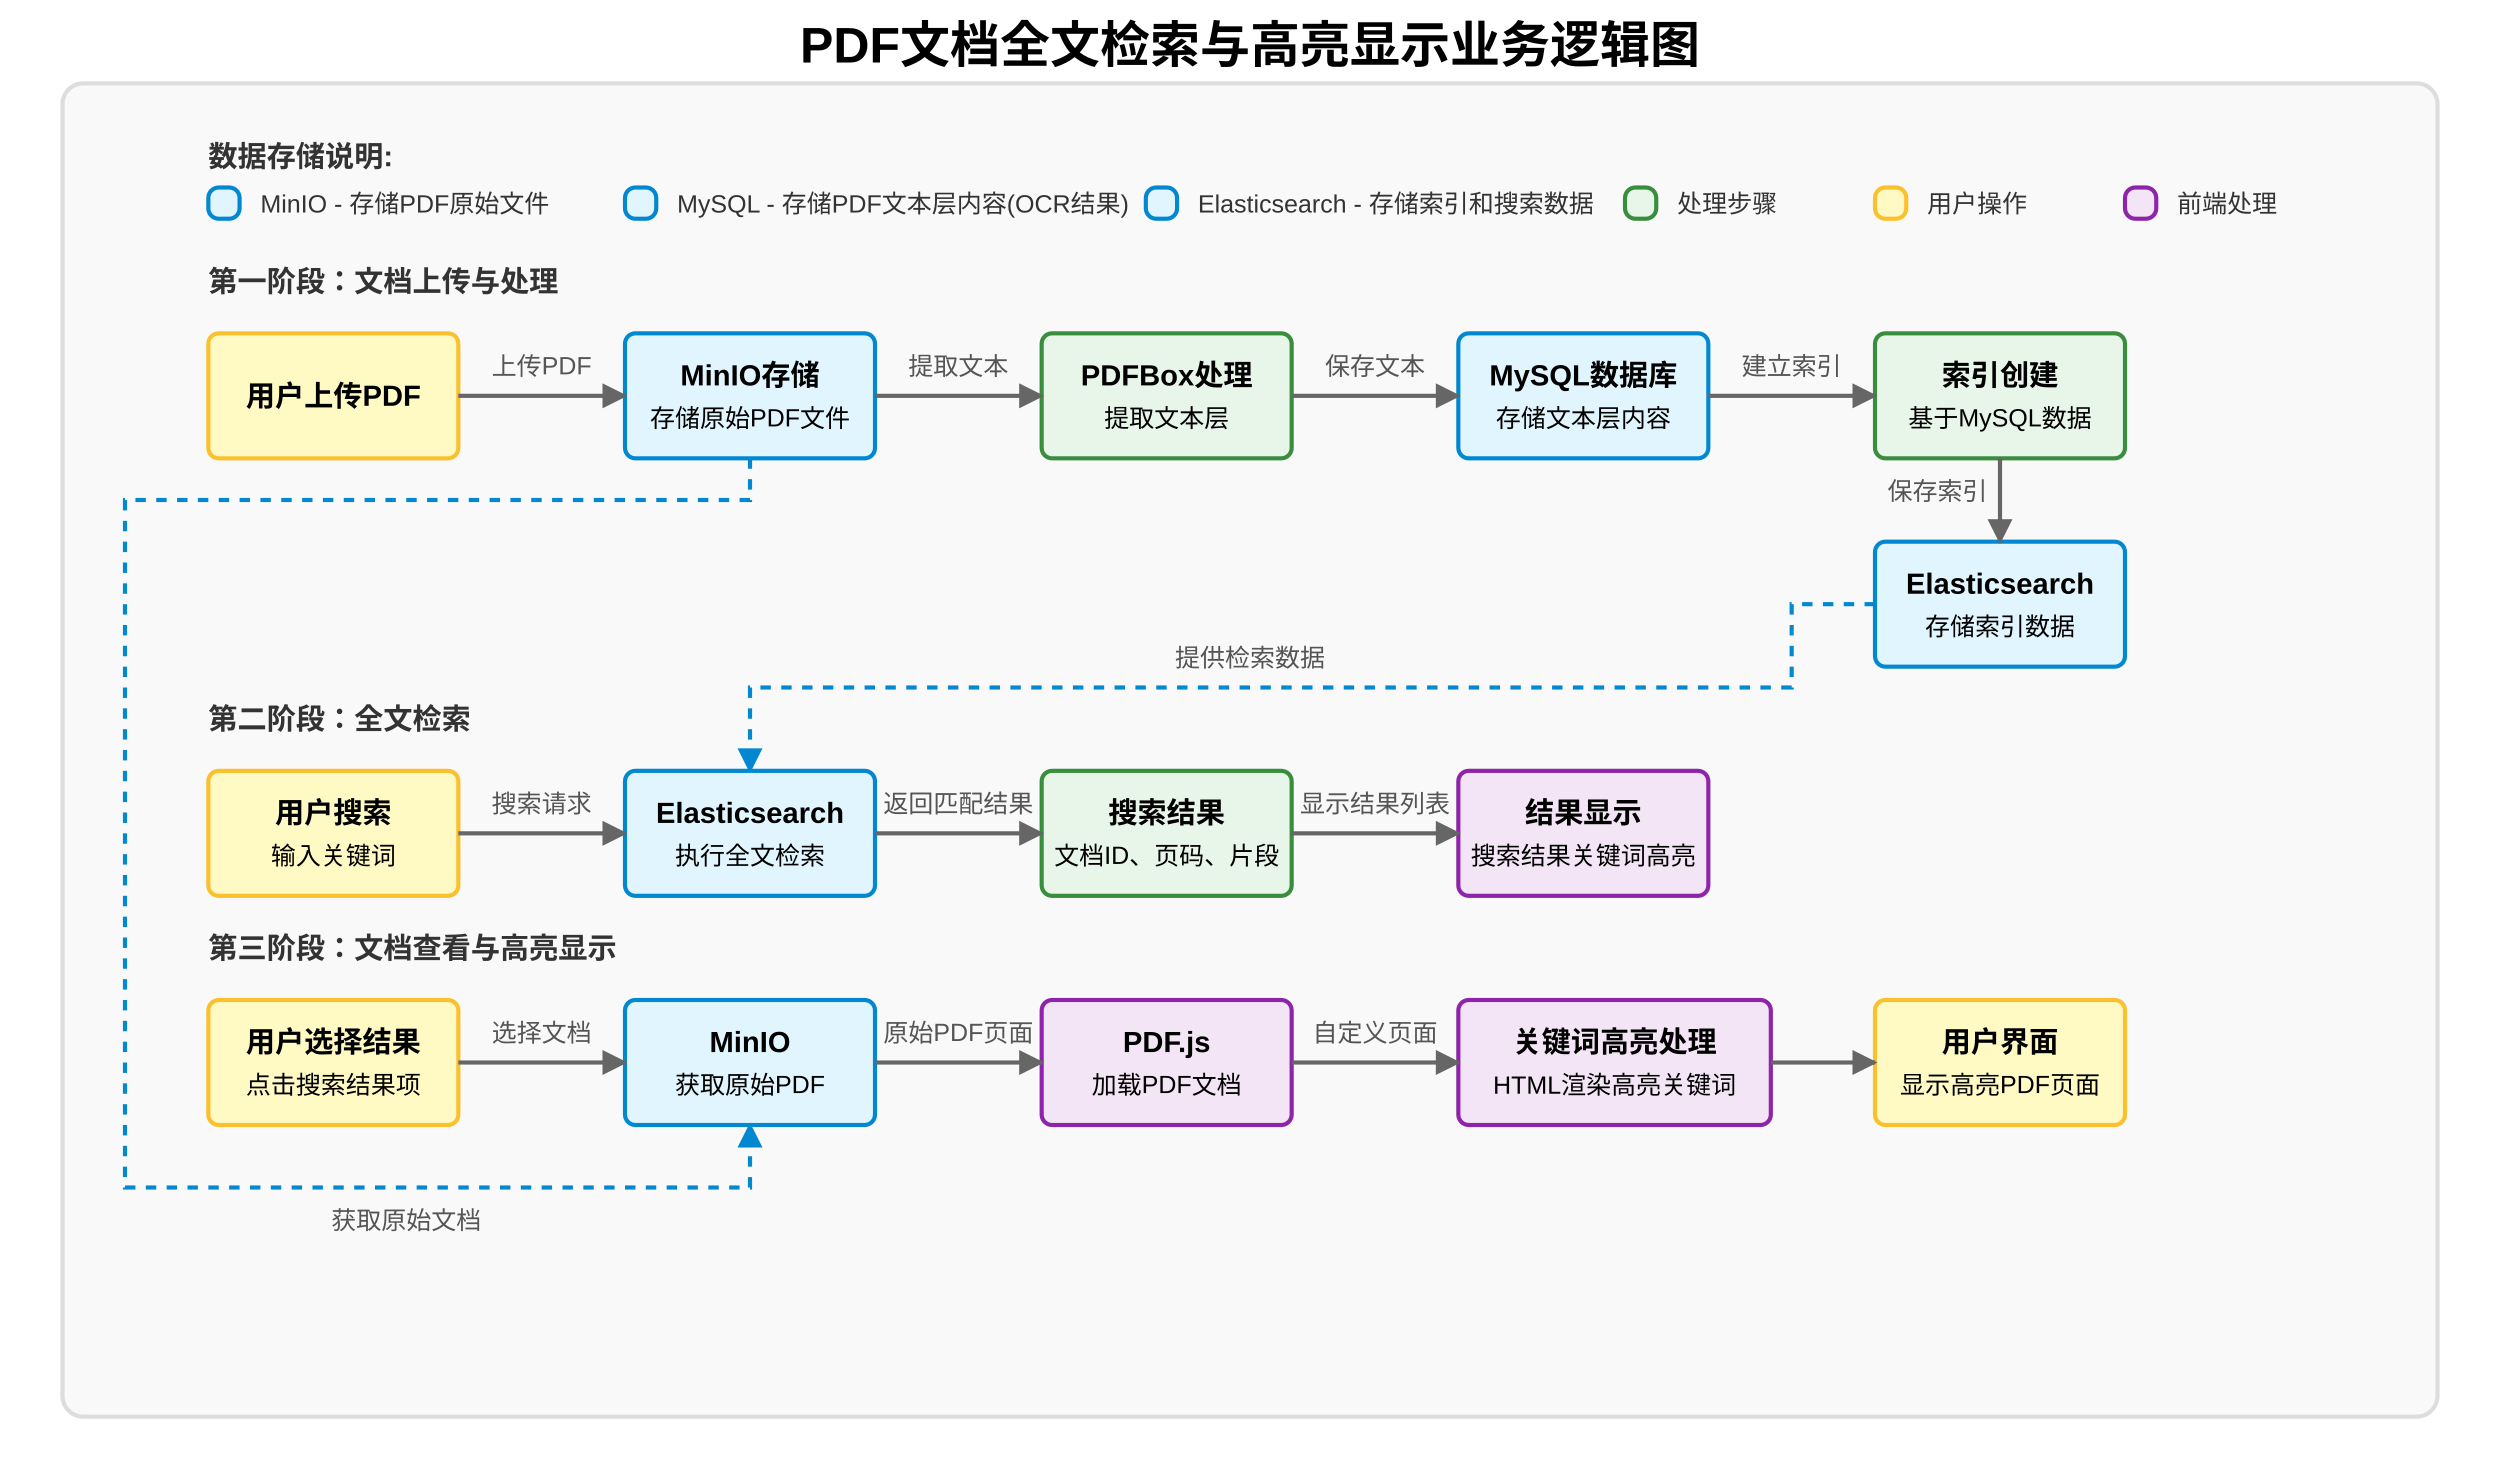
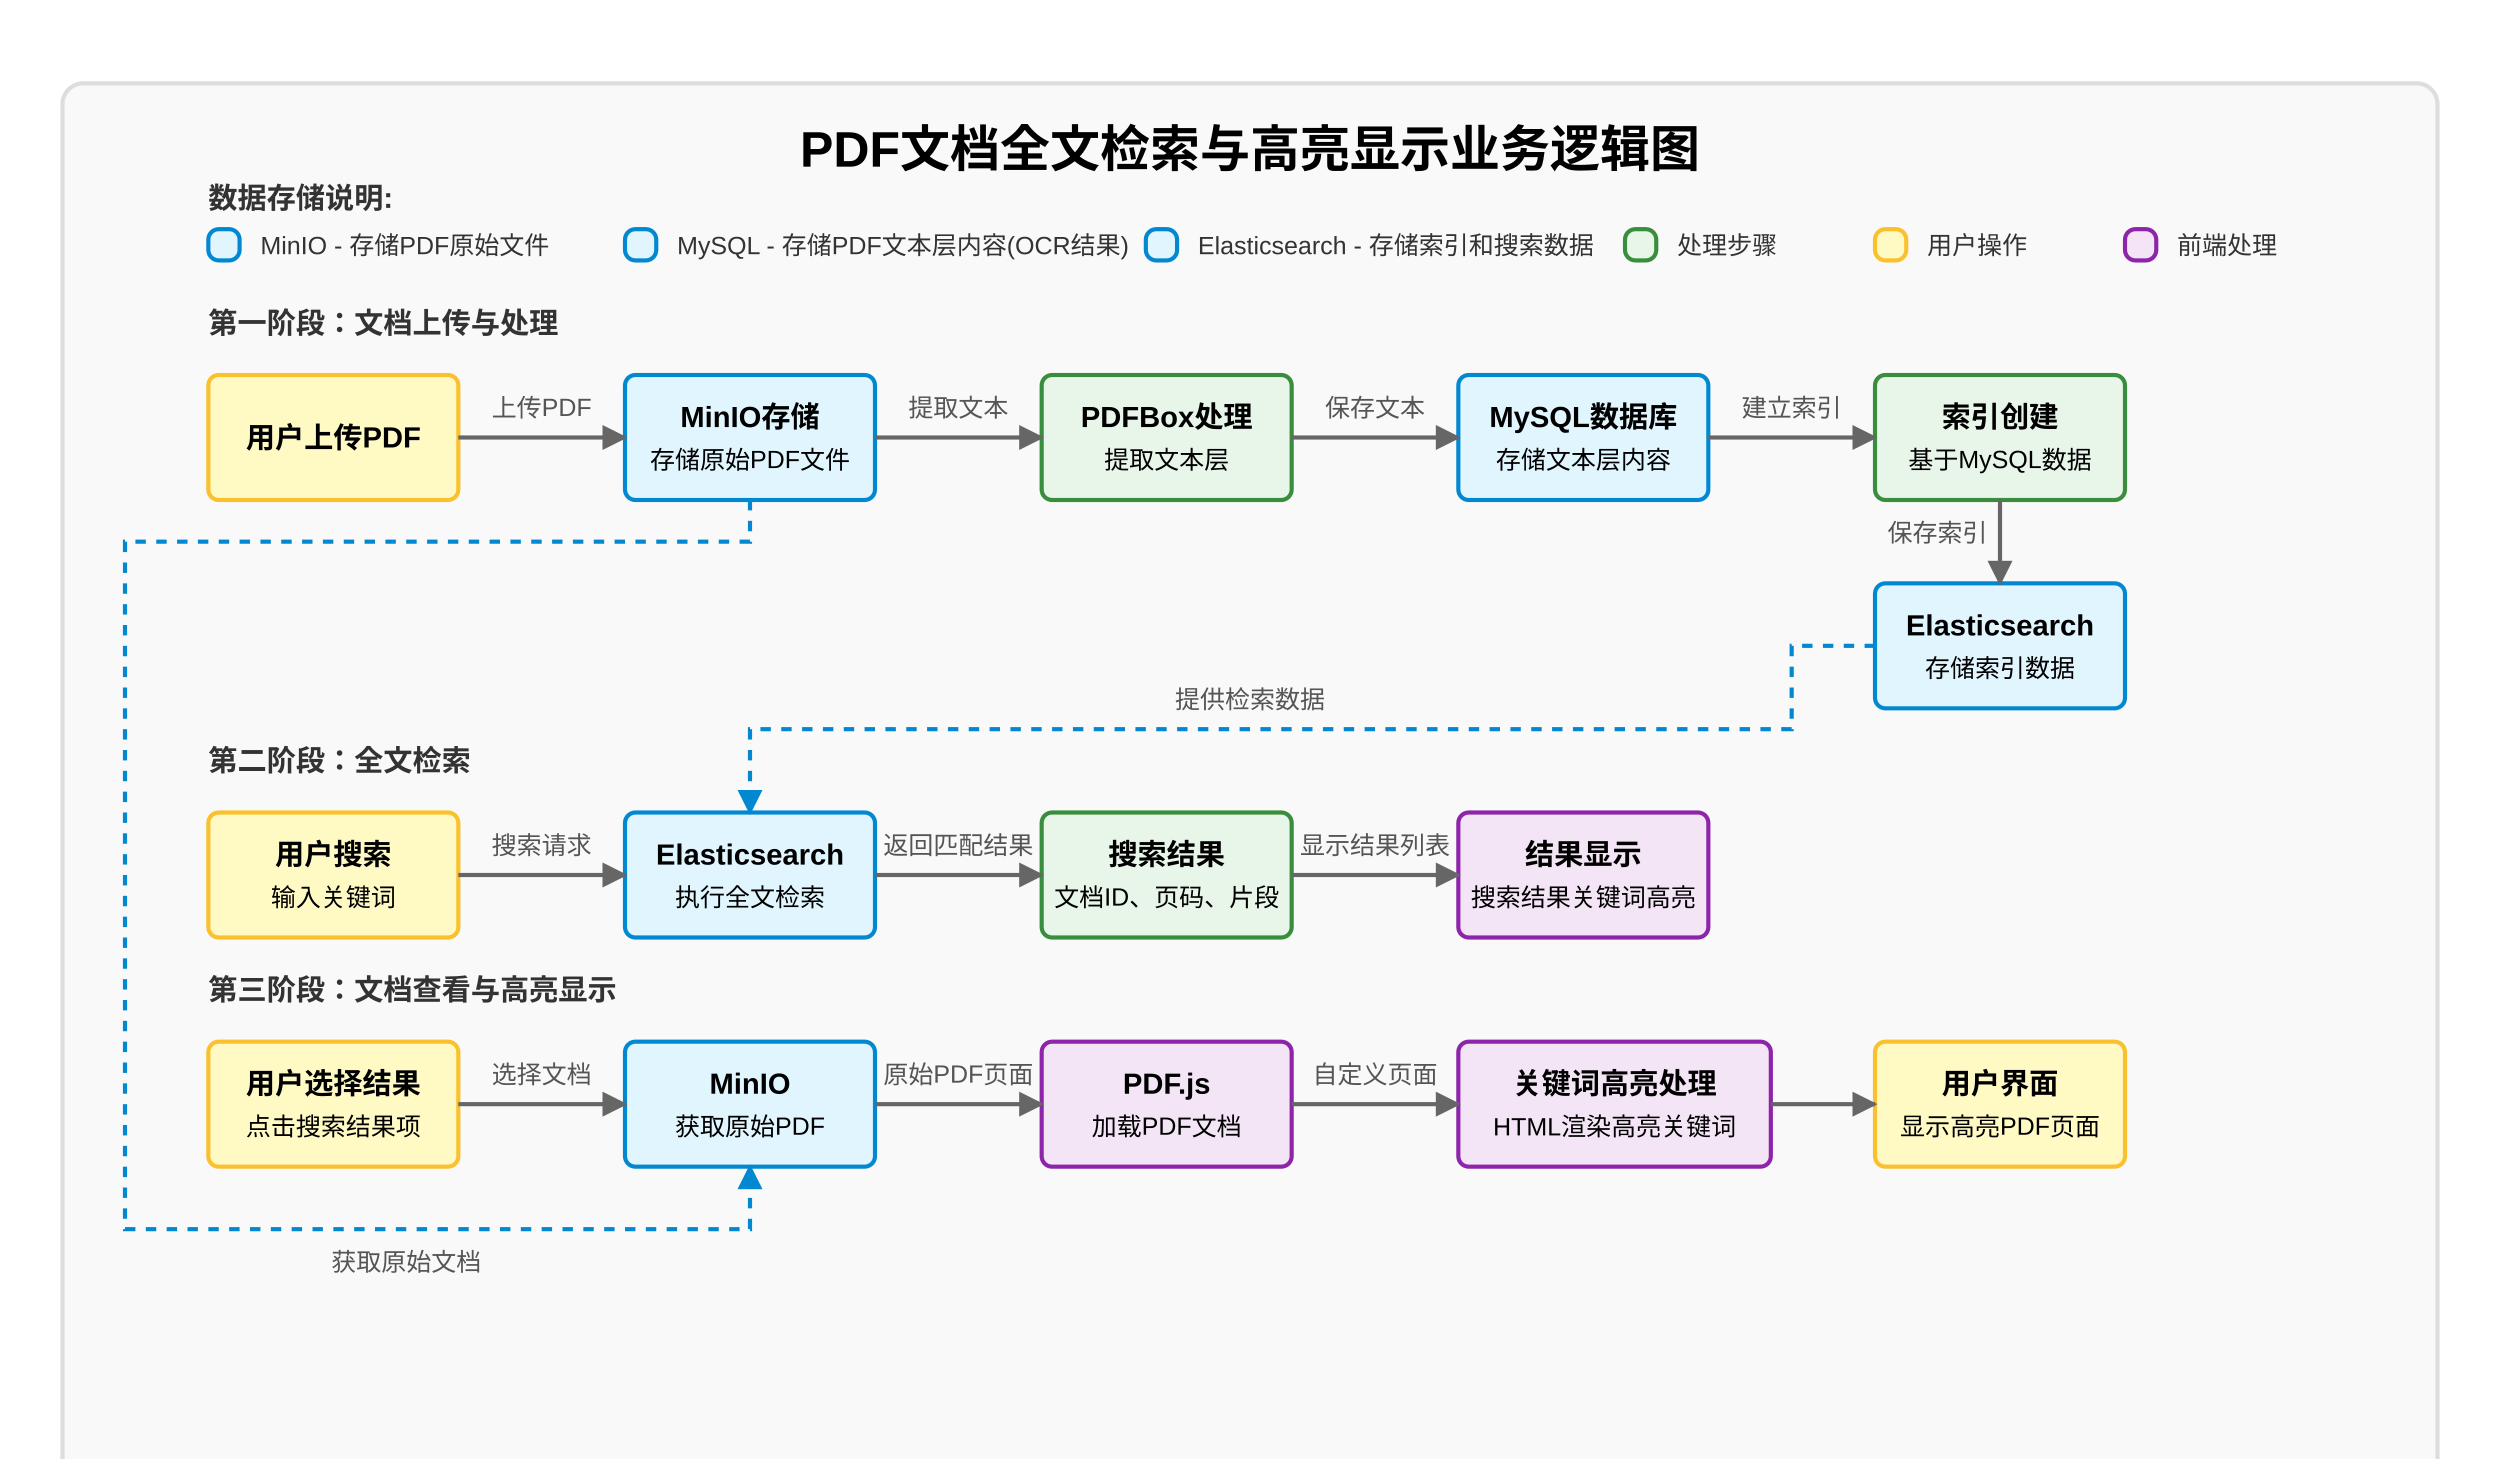
<svg xmlns="http://www.w3.org/2000/svg" width="1200" height="700" viewBox="0 0 1200 700">
  <style>
    .title {
      font-size: 24px;
      font-weight: bold;
      text-anchor: middle;
      font-family: 'Microsoft YaHei', 'SimHei', Arial, sans-serif;
    }
    .subtitle {
      font-size: 18px;
      font-weight: bold;
      text-anchor: middle;
      font-family: 'Microsoft YaHei', 'SimHei', Arial, sans-serif;
    }
    .box-title {
      font-size: 14px;
      font-weight: bold;
      text-anchor: middle;
      font-family: 'Microsoft YaHei', 'SimHei', Arial, sans-serif;
    }
    .text {
      font-size: 12px;
      text-anchor: middle;
      font-family: 'Microsoft YaHei', 'SimHei', Arial, sans-serif;
    }
    .arrow {
      fill: none;
      stroke: #666;
      stroke-width: 2;
      marker-end: url(#arrow);
    }
    .db-box {
      fill: #E1F5FE;
      stroke: #0288D1;
      stroke-width: 2;
      rx: 5;
      ry: 5;
    }
    .process-box {
      fill: #E8F5E9;
      stroke: #388E3C;
      stroke-width: 2;
      rx: 5;
      ry: 5;
    }
    .user-box {
      fill: #FFF9C4;
      stroke: #FBC02D;
      stroke-width: 2;
      rx: 5;
      ry: 5;
    }
    .frontend-process {
      fill: #F3E5F5;
      stroke: #8E24AA;
      stroke-width: 2;
      rx: 5;
      ry: 5;
    }
    .label {
      font-size: 12px;
      text-anchor: middle;
      font-family: 'Microsoft YaHei', 'SimHei', Arial, sans-serif;
      fill: #555;
    }
    .bold-label {
      font-size: 12px;
      font-weight: bold;
      text-anchor: middle;
      font-family: 'Microsoft YaHei', 'SimHei', Arial, sans-serif;
    }
    .phase-label {
      font-size: 14px;
      font-weight: bold;
      text-anchor: start;
      font-family: 'Microsoft YaHei', 'SimHei', Arial, sans-serif;
      fill: #333;
    }
    .highlight {
      fill: #FFECB3;
    }
    .section {
      fill: #f9f9f9;
      stroke: #ddd;
      stroke-width: 2;
      rx: 10;
      ry: 10;
    }
    .legend-item {
      font-size: 12px;
      text-anchor: start;
      font-family: 'Microsoft YaHei', 'SimHei', Arial, sans-serif;
      fill: #333;
    }
    .relation-line {
      fill: none;
      stroke: #0288D1;
      stroke-width: 2;
      stroke-dasharray: 5,5;
      marker-end: url(#arrow-blue);
    }
  </style>
  <defs>
    <marker id="arrow" viewBox="0 0 10 10" refX="9" refY="5" markerWidth="6" markerHeight="6" orient="auto">
      <path d="M 0 0 L 10 5 L 0 10 z" fill="#666" />
    </marker>
    <marker id="arrow-blue" viewBox="0 0 10 10" refX="9" refY="5" markerWidth="6" markerHeight="6" orient="auto">
      <path d="M 0 0 L 10 5 L 0 10 z" fill="#0288D1" />
    </marker>
  </defs>
-   <rect x="30" y="40" width="1140" height="640" class="section" />
-   <text x="600" y="30" class="title">PDF文档全文检索与高亮显示业务逻辑图</text>
-   <text x="100" y="80" class="phase-label">数据存储说明:</text>
-   <rect x="100" y="90" width="15" height="15" class="db-box" />
-   <text x="125" y="102" class="legend-item">MinIO - 存储PDF原始文件</text>
-   <rect x="300" y="90" width="15" height="15" class="db-box" />
-   <text x="325" y="102" class="legend-item">MySQL - 存储PDF文本层内容(OCR结果)</text>
-   <rect x="550" y="90" width="15" height="15" class="db-box" />
-   <text x="575" y="102" class="legend-item">Elasticsearch - 存储索引和搜索数据</text>
-   <rect x="780" y="90" width="15" height="15" class="process-box" />
-   <text x="805" y="102" class="legend-item">处理步骤</text>
-   <rect x="900" y="90" width="15" height="15" class="user-box" />
-   <text x="925" y="102" class="legend-item">用户操作</text>
-   <rect x="1020" y="90" width="15" height="15" class="frontend-process" />
-   <text x="1045" y="102" class="legend-item">前端处理</text>
-   <text x="100" y="140" class="phase-label">第一阶段：文档上传与处理</text>
-   <rect x="100" y="160" width="120" height="60" class="user-box" />
-   <text x="160" y="195" class="box-title">用户上传PDF</text>
-   <rect x="300" y="160" width="120" height="60" class="db-box" />
-   <text x="360" y="185" class="box-title">MinIO存储</text>
-   <text x="360" y="205" class="text">存储原始PDF文件</text>
-   <rect x="500" y="160" width="120" height="60" class="process-box" />
-   <text x="560" y="185" class="box-title">PDFBox处理</text>
-   <text x="560" y="205" class="text">提取文本层</text>
-   <rect x="700" y="160" width="120" height="60" class="db-box" />
-   <text x="760" y="185" class="box-title">MySQL数据库</text>
-   <text x="760" y="205" class="text">存储文本层内容</text>
-   <rect x="900" y="160" width="120" height="60" class="process-box" />
-   <text x="960" y="185" class="box-title">索引创建</text>
-   <text x="960" y="205" class="text">基于MySQL数据</text>
-   <rect x="900" y="260" width="120" height="60" class="db-box" />
-   <text x="960" y="285" class="box-title">Elasticsearch</text>
-   <text x="960" y="305" class="text">存储索引数据</text>
-   <line x1="220" y1="190" x2="300" y2="190" class="arrow" />
-   <line x1="420" y1="190" x2="500" y2="190" class="arrow" />
-   <line x1="620" y1="190" x2="700" y2="190" class="arrow" />
-   <line x1="820" y1="190" x2="900" y2="190" class="arrow" />
-   <line x1="960" y1="220" x2="960" y2="260" class="arrow" />
-   <text x="260" y="180" class="label">上传PDF</text>
-   <text x="460" y="180" class="label">提取文本</text>
-   <text x="660" y="180" class="label">保存文本</text>
-   <text x="860" y="180" class="label">建立索引</text>
-   <text x="930" y="240" class="label">保存索引</text>
-   <text x="100" y="350" class="phase-label">第二阶段：全文检索</text>
-   <rect x="100" y="370" width="120" height="60" class="user-box" />
-   <text x="160" y="395" class="box-title">用户搜索</text>
-   <text x="160" y="415" class="text">输入关键词</text>
-   <rect x="300" y="370" width="120" height="60" class="db-box" />
-   <text x="360" y="395" class="box-title">Elasticsearch</text>
-   <text x="360" y="415" class="text">执行全文检索</text>
-   <rect x="500" y="370" width="120" height="60" class="process-box" />
-   <text x="560" y="395" class="box-title">搜索结果</text>
-   <text x="560" y="415" class="text">文档ID、页码、片段</text>
-   <rect x="700" y="370" width="120" height="60" class="frontend-process" />
-   <text x="760" y="395" class="box-title">结果显示</text>
-   <text x="760" y="415" class="text">搜索结果关键词高亮</text>
-   <line x1="220" y1="400" x2="300" y2="400" class="arrow" />
-   <line x1="420" y1="400" x2="500" y2="400" class="arrow" />
-   <line x1="620" y1="400" x2="700" y2="400" class="arrow" />
-   <text x="260" y="390" class="label">搜索请求</text>
-   <text x="460" y="390" class="label">返回匹配结果</text>
-   <text x="660" y="390" class="label">显示结果列表</text>
-   <text x="100" y="460" class="phase-label">第三阶段：文档查看与高亮显示</text>
-   <rect x="100" y="480" width="120" height="60" class="user-box" />
-   <text x="160" y="505" class="box-title">用户选择结果</text>
-   <text x="160" y="525" class="text">点击搜索结果项</text>
-   <rect x="300" y="480" width="120" height="60" class="db-box" />
-   <text x="360" y="505" class="box-title">MinIO</text>
-   <text x="360" y="525" class="text">获取原始PDF</text>
-   <rect x="500" y="480" width="120" height="60" class="frontend-process" />
-   <text x="560" y="505" class="box-title">PDF.js</text>
-   <text x="560" y="525" class="text">加载PDF文档</text>
-   <rect x="700" y="480" width="150" height="60" class="frontend-process" />
-   <text x="775" y="505" class="box-title">关键词高亮处理</text>
-   <text x="775" y="525" class="text">HTML渲染高亮关键词</text>
-   <rect x="900" y="480" width="120" height="60" class="user-box" />
-   <text x="960" y="505" class="box-title">用户界面</text>
-   <text x="960" y="525" class="text">显示高亮PDF页面</text>
-   <line x1="220" y1="510" x2="300" y2="510" class="arrow" />
-   <line x1="420" y1="510" x2="500" y2="510" class="arrow" />
-   <line x1="620" y1="510" x2="700" y2="510" class="arrow" />
-   <line x1="850" y1="510" x2="900" y2="510" class="arrow" />
-   <path d="M 900,290 L 860,290 L 860,330 L 360,330 L 360,370" class="relation-line" />
-   <path d="M 360,220 L 360,240 L 60,240 L 60,570 L 360,570 L 360,540" class="relation-line" />
-   <text x="260" y="500" class="label">选择文档</text>
-   <text x="460" y="500" class="label">原始PDF页面</text>
-   <text x="660" y="500" class="label">自定义页面</text>
-   <text x="600" y="320" class="label" fill="#0288D1">提供检索数据</text>
-   <text x="195" y="590" class="label" fill="#0288D1">获取原始文档</text>
+   <rect x="30" y="40" width="1140" height="680" class="section" />
+   <text x="600" y="80" class="title">PDF文档全文检索与高亮显示业务逻辑图</text>
+   <text x="100" y="100" class="phase-label">数据存储说明:</text>
+   <rect x="100" y="110" width="15" height="15" class="db-box" />
+   <text x="125" y="122" class="legend-item">MinIO - 存储PDF原始文件</text>
+   <rect x="300" y="110" width="15" height="15" class="db-box" />
+   <text x="325" y="122" class="legend-item">MySQL - 存储PDF文本层内容(OCR结果)</text>
+   <rect x="550" y="110" width="15" height="15" class="db-box" />
+   <text x="575" y="122" class="legend-item">Elasticsearch - 存储索引和搜索数据</text>
+   <rect x="780" y="110" width="15" height="15" class="process-box" />
+   <text x="805" y="122" class="legend-item">处理步骤</text>
+   <rect x="900" y="110" width="15" height="15" class="user-box" />
+   <text x="925" y="122" class="legend-item">用户操作</text>
+   <rect x="1020" y="110" width="15" height="15" class="frontend-process" />
+   <text x="1045" y="122" class="legend-item">前端处理</text>
+   <text x="100" y="160" class="phase-label">第一阶段：文档上传与处理</text>
+   <rect x="100" y="180" width="120" height="60" class="user-box" />
+   <text x="160" y="215" class="box-title">用户上传PDF</text>
+   <rect x="300" y="180" width="120" height="60" class="db-box" />
+   <text x="360" y="205" class="box-title">MinIO存储</text>
+   <text x="360" y="225" class="text">存储原始PDF文件</text>
+   <rect x="500" y="180" width="120" height="60" class="process-box" />
+   <text x="560" y="205" class="box-title">PDFBox处理</text>
+   <text x="560" y="225" class="text">提取文本层</text>
+   <rect x="700" y="180" width="120" height="60" class="db-box" />
+   <text x="760" y="205" class="box-title">MySQL数据库</text>
+   <text x="760" y="225" class="text">存储文本层内容</text>
+   <rect x="900" y="180" width="120" height="60" class="process-box" />
+   <text x="960" y="205" class="box-title">索引创建</text>
+   <text x="960" y="225" class="text">基于MySQL数据</text>
+   <rect x="900" y="280" width="120" height="60" class="db-box" />
+   <text x="960" y="305" class="box-title">Elasticsearch</text>
+   <text x="960" y="325" class="text">存储索引数据</text>
+   <line x1="220" y1="210" x2="300" y2="210" class="arrow" />
+   <line x1="420" y1="210" x2="500" y2="210" class="arrow" />
+   <line x1="620" y1="210" x2="700" y2="210" class="arrow" />
+   <line x1="820" y1="210" x2="900" y2="210" class="arrow" />
+   <line x1="960" y1="240" x2="960" y2="280" class="arrow" />
+   <text x="260" y="200" class="label">上传PDF</text>
+   <text x="460" y="200" class="label">提取文本</text>
+   <text x="660" y="200" class="label">保存文本</text>
+   <text x="860" y="200" class="label">建立索引</text>
+   <text x="930" y="260" class="label">保存索引</text>
+   <text x="100" y="370" class="phase-label">第二阶段：全文检索</text>
+   <rect x="100" y="390" width="120" height="60" class="user-box" />
+   <text x="160" y="415" class="box-title">用户搜索</text>
+   <text x="160" y="435" class="text">输入关键词</text>
+   <rect x="300" y="390" width="120" height="60" class="db-box" />
+   <text x="360" y="415" class="box-title">Elasticsearch</text>
+   <text x="360" y="435" class="text">执行全文检索</text>
+   <rect x="500" y="390" width="120" height="60" class="process-box" />
+   <text x="560" y="415" class="box-title">搜索结果</text>
+   <text x="560" y="435" class="text">文档ID、页码、片段</text>
+   <rect x="700" y="390" width="120" height="60" class="frontend-process" />
+   <text x="760" y="415" class="box-title">结果显示</text>
+   <text x="760" y="435" class="text">搜索结果关键词高亮</text>
+   <line x1="220" y1="420" x2="300" y2="420" class="arrow" />
+   <line x1="420" y1="420" x2="500" y2="420" class="arrow" />
+   <line x1="620" y1="420" x2="700" y2="420" class="arrow" />
+   <text x="260" y="410" class="label">搜索请求</text>
+   <text x="460" y="410" class="label">返回匹配结果</text>
+   <text x="660" y="410" class="label">显示结果列表</text>
+   <text x="100" y="480" class="phase-label">第三阶段：文档查看与高亮显示</text>
+   <rect x="100" y="500" width="120" height="60" class="user-box" />
+   <text x="160" y="525" class="box-title">用户选择结果</text>
+   <text x="160" y="545" class="text">点击搜索结果项</text>
+   <rect x="300" y="500" width="120" height="60" class="db-box" />
+   <text x="360" y="525" class="box-title">MinIO</text>
+   <text x="360" y="545" class="text">获取原始PDF</text>
+   <rect x="500" y="500" width="120" height="60" class="frontend-process" />
+   <text x="560" y="525" class="box-title">PDF.js</text>
+   <text x="560" y="545" class="text">加载PDF文档</text>
+   <rect x="700" y="500" width="150" height="60" class="frontend-process" />
+   <text x="775" y="525" class="box-title">关键词高亮处理</text>
+   <text x="775" y="545" class="text">HTML渲染高亮关键词</text>
+   <rect x="900" y="500" width="120" height="60" class="user-box" />
+   <text x="960" y="525" class="box-title">用户界面</text>
+   <text x="960" y="545" class="text">显示高亮PDF页面</text>
+   <line x1="220" y1="530" x2="300" y2="530" class="arrow" />
+   <line x1="420" y1="530" x2="500" y2="530" class="arrow" />
+   <line x1="620" y1="530" x2="700" y2="530" class="arrow" />
+   <line x1="850" y1="530" x2="900" y2="530" class="arrow" />
+   <path d="M 900,310 L 860,310 L 860,350 L 360,350 L 360,390" class="relation-line" />
+   <path d="M 360,240 L 360,260 L 60,260 L 60,590 L 360,590 L 360,560" class="relation-line" />
+   <text x="260" y="520" class="label">选择文档</text>
+   <text x="460" y="520" class="label">原始PDF页面</text>
+   <text x="660" y="520" class="label">自定义页面</text>
+   <text x="600" y="340" class="label" fill="#0288D1">提供检索数据</text>
+   <text x="195" y="610" class="label" fill="#0288D1">获取原始文档</text>
</svg>
